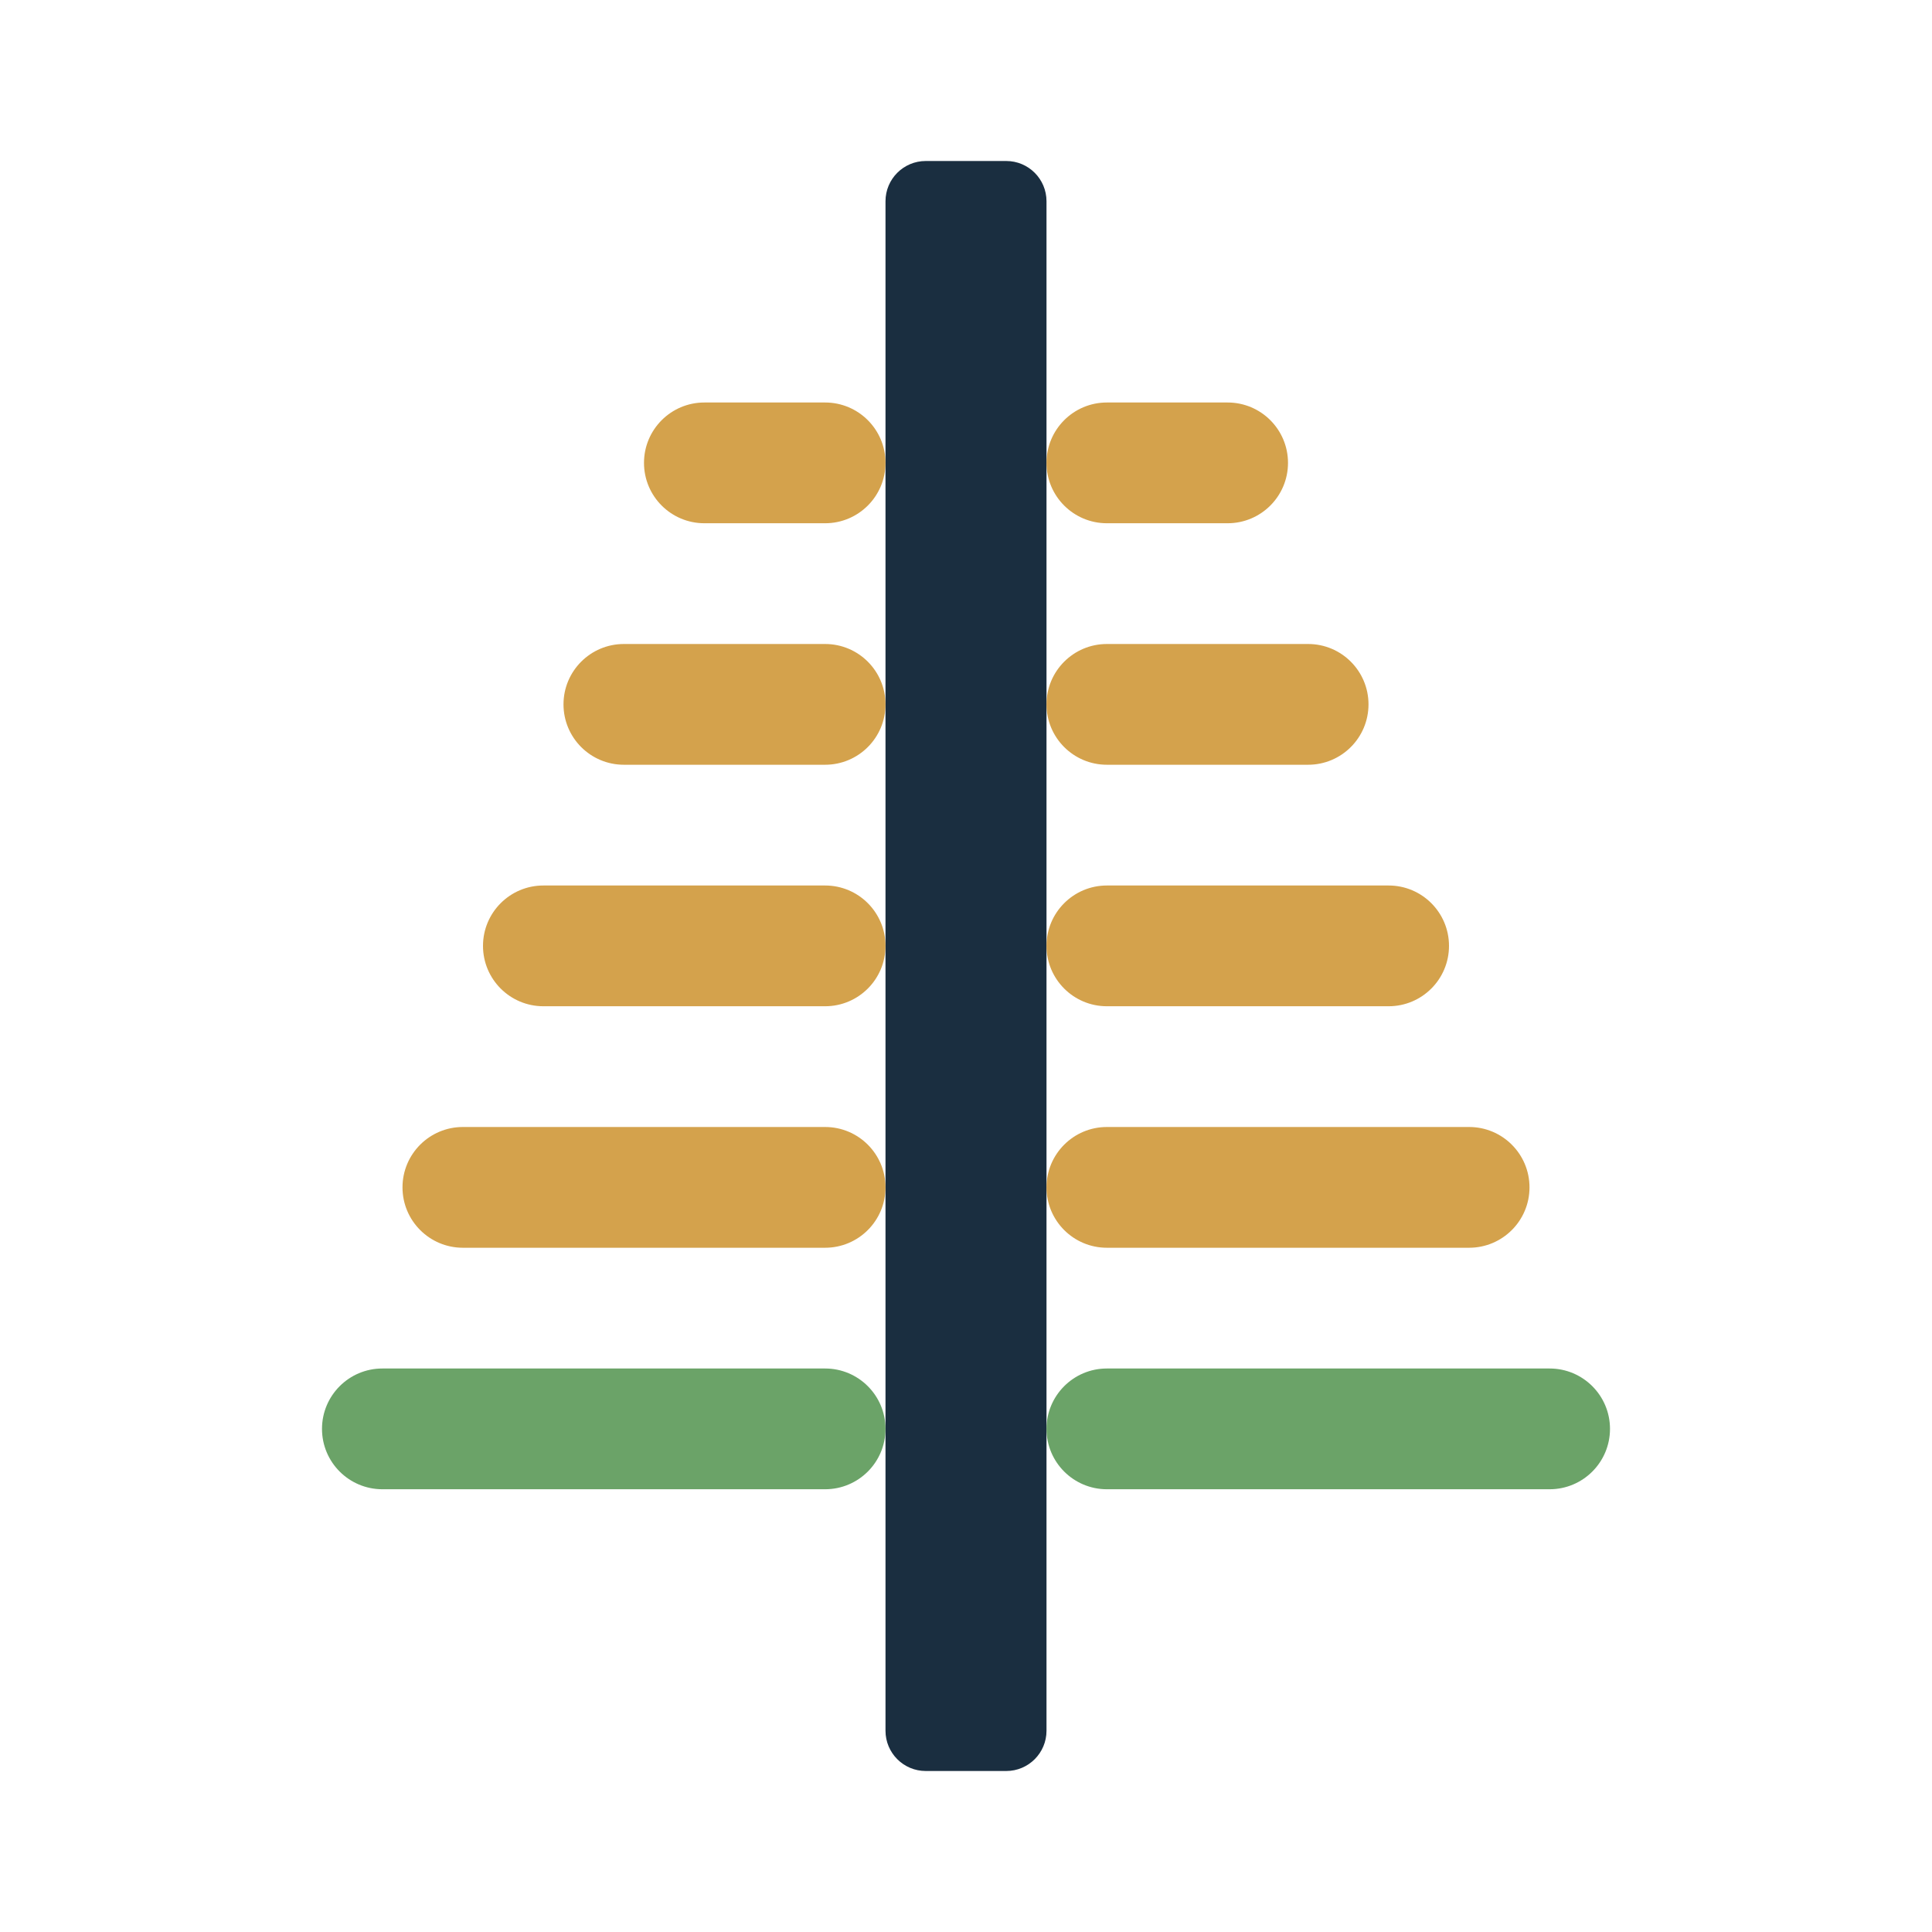
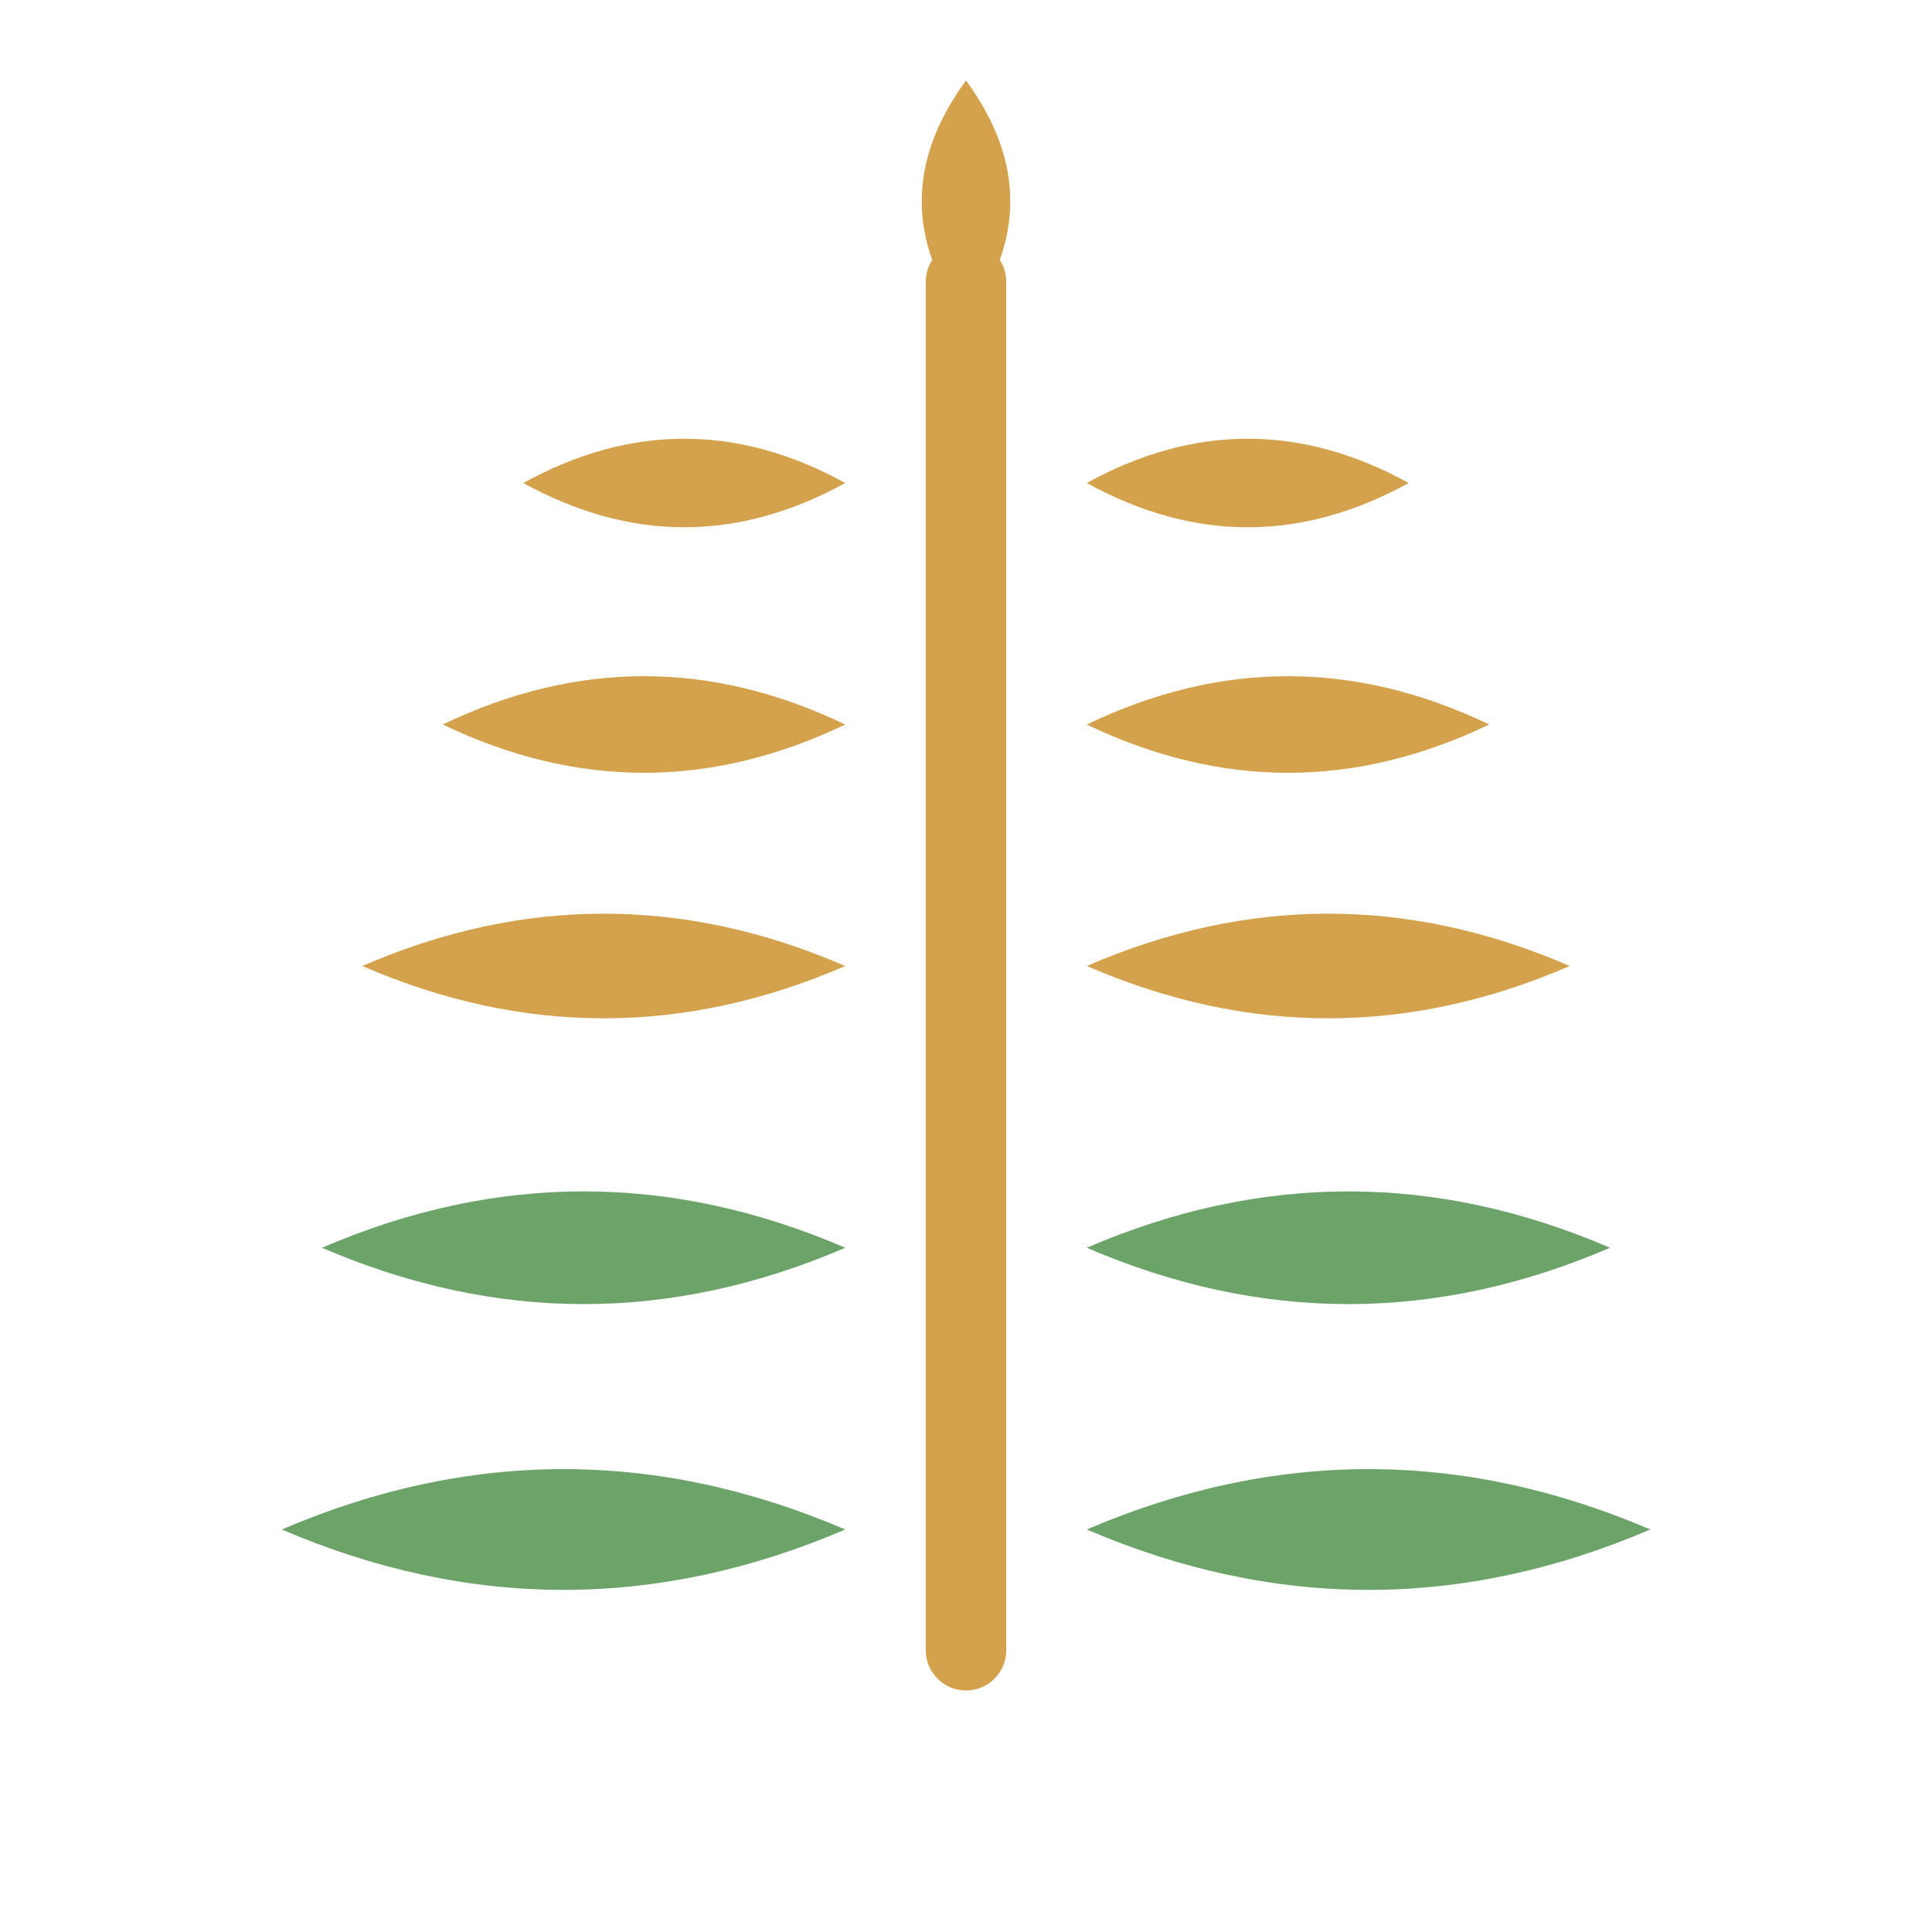
<svg xmlns="http://www.w3.org/2000/svg" viewBox="0 0 48 48" fill="none">
-   <rect x="22" y="4" width="4" height="40" rx="1" fill="#1A2E40" />
-   <rect x="16" y="10" width="6" height="3" rx="1.5" fill="#D4A24C" />
-   <rect x="26" y="10" width="6" height="3" rx="1.5" fill="#D4A24C" />
-   <rect x="14" y="16" width="8" height="3" rx="1.5" fill="#D4A24C" />
-   <rect x="26" y="16" width="8" height="3" rx="1.5" fill="#D4A24C" />
-   <rect x="12" y="22" width="10" height="3" rx="1.5" fill="#D4A24C" />
-   <rect x="26" y="22" width="10" height="3" rx="1.5" fill="#D4A24C" />
-   <rect x="10" y="28" width="12" height="3" rx="1.5" fill="#D4A24C" />
-   <rect x="26" y="28" width="12" height="3" rx="1.5" fill="#D4A24C" />
-   <rect x="8" y="34" width="14" height="3" rx="1.5" fill="#6BA368" />
-   <rect x="26" y="34" width="14" height="3" rx="1.5" fill="#6BA368" />
+   <rect x="23" y="6" width="2" height="36" rx="1" fill="#D4A24C" />
+   <path d="M24 2 Q26.2 5 24 8 Q21.8 5 24 2 Z" fill="#D4A24C" />
+   <path d="M13 12 Q17 9.8 21 12 Q17 14.2 13 12 Z" fill="#D4A24C" />
+   <path d="M27 12 Q31 9.8 35 12 Q31 14.2 27 12 Z" fill="#D4A24C" />
+   <path d="M11 18 Q16 15.6 21 18 Q16 20.4 11 18 Z" fill="#D4A24C" />
+   <path d="M27 18 Q32 15.6 37 18 Q32 20.4 27 18 Z" fill="#D4A24C" />
+   <path d="M9 24 Q15 21.4 21 24 Q15 26.6 9 24 Z" fill="#D4A24C" />
+   <path d="M27 24 Q33 21.4 39 24 Q33 26.6 27 24 Z" fill="#D4A24C" />
+   <path d="M8 31 Q14.5 28.2 21 31 Q14.5 33.8 8 31 Z" fill="#6BA368" />
+   <path d="M27 31 Q33.5 28.2 40 31 Q33.5 33.8 27 31 Z" fill="#6BA368" />
+   <path d="M7 38 Q14 35 21 38 Q14 41 7 38 Z" fill="#6BA368" />
+   <path d="M27 38 Q34 35 41 38 Q34 41 27 38 Z" fill="#6BA368" />
</svg>
